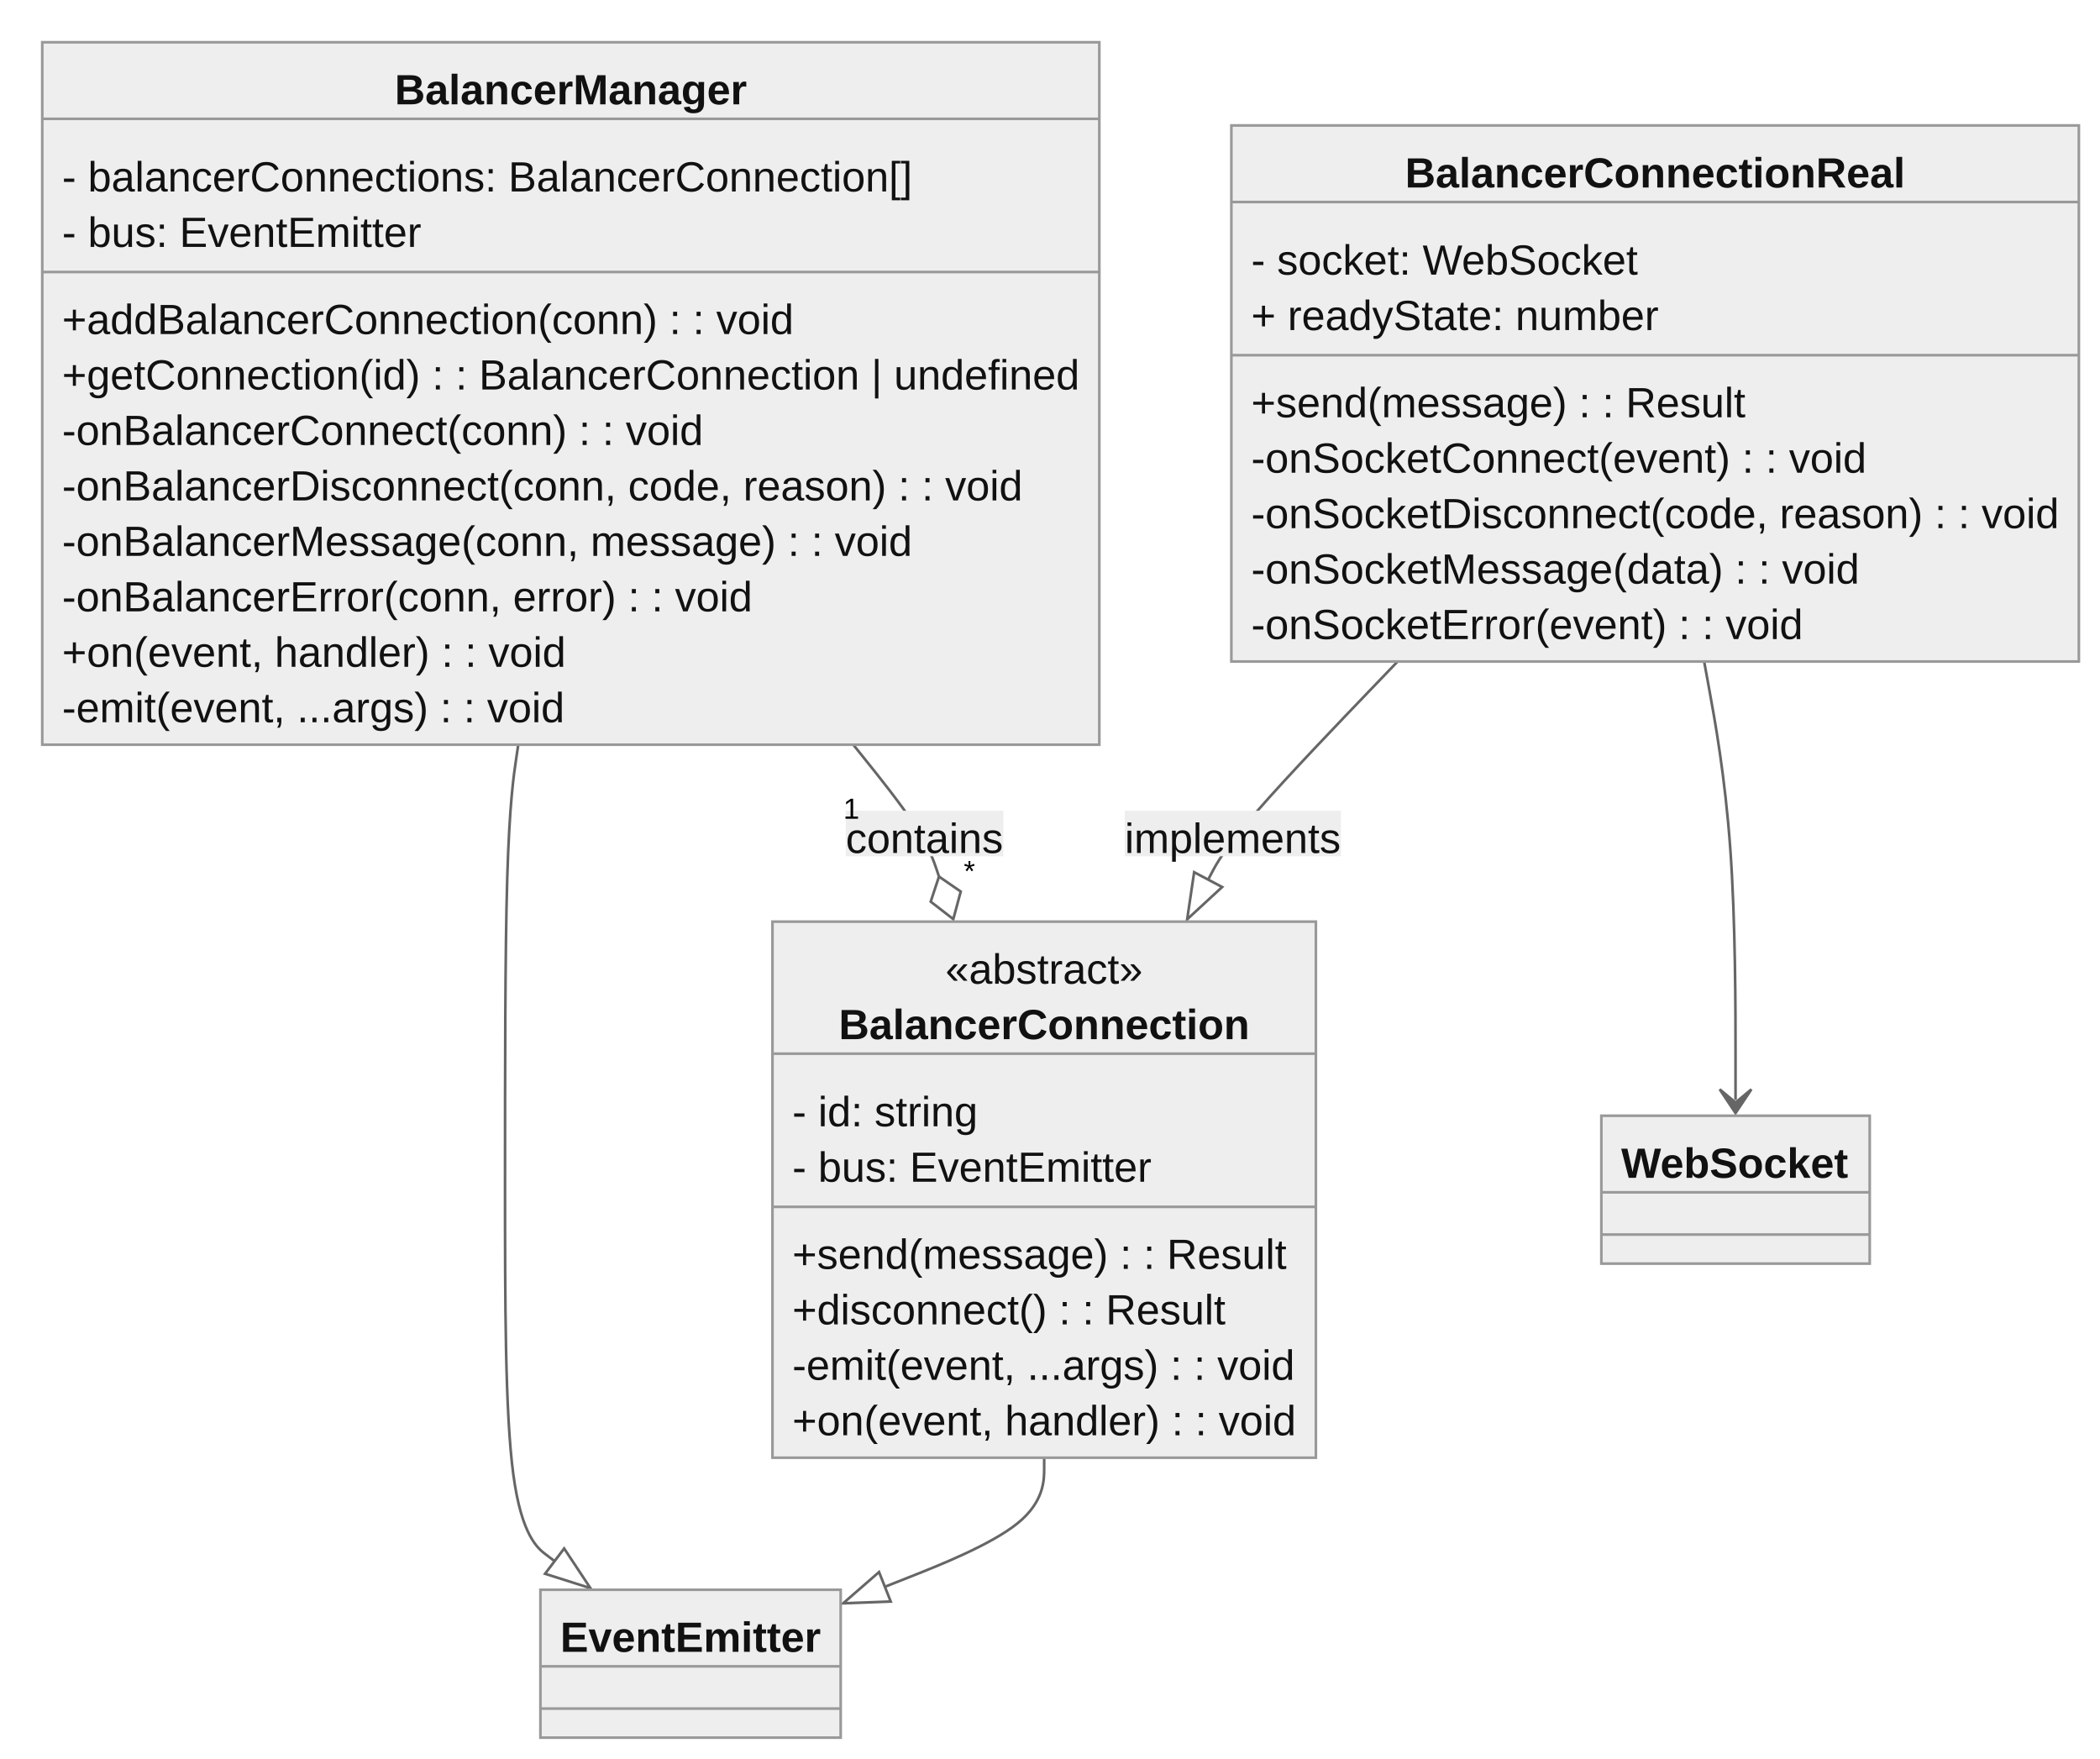
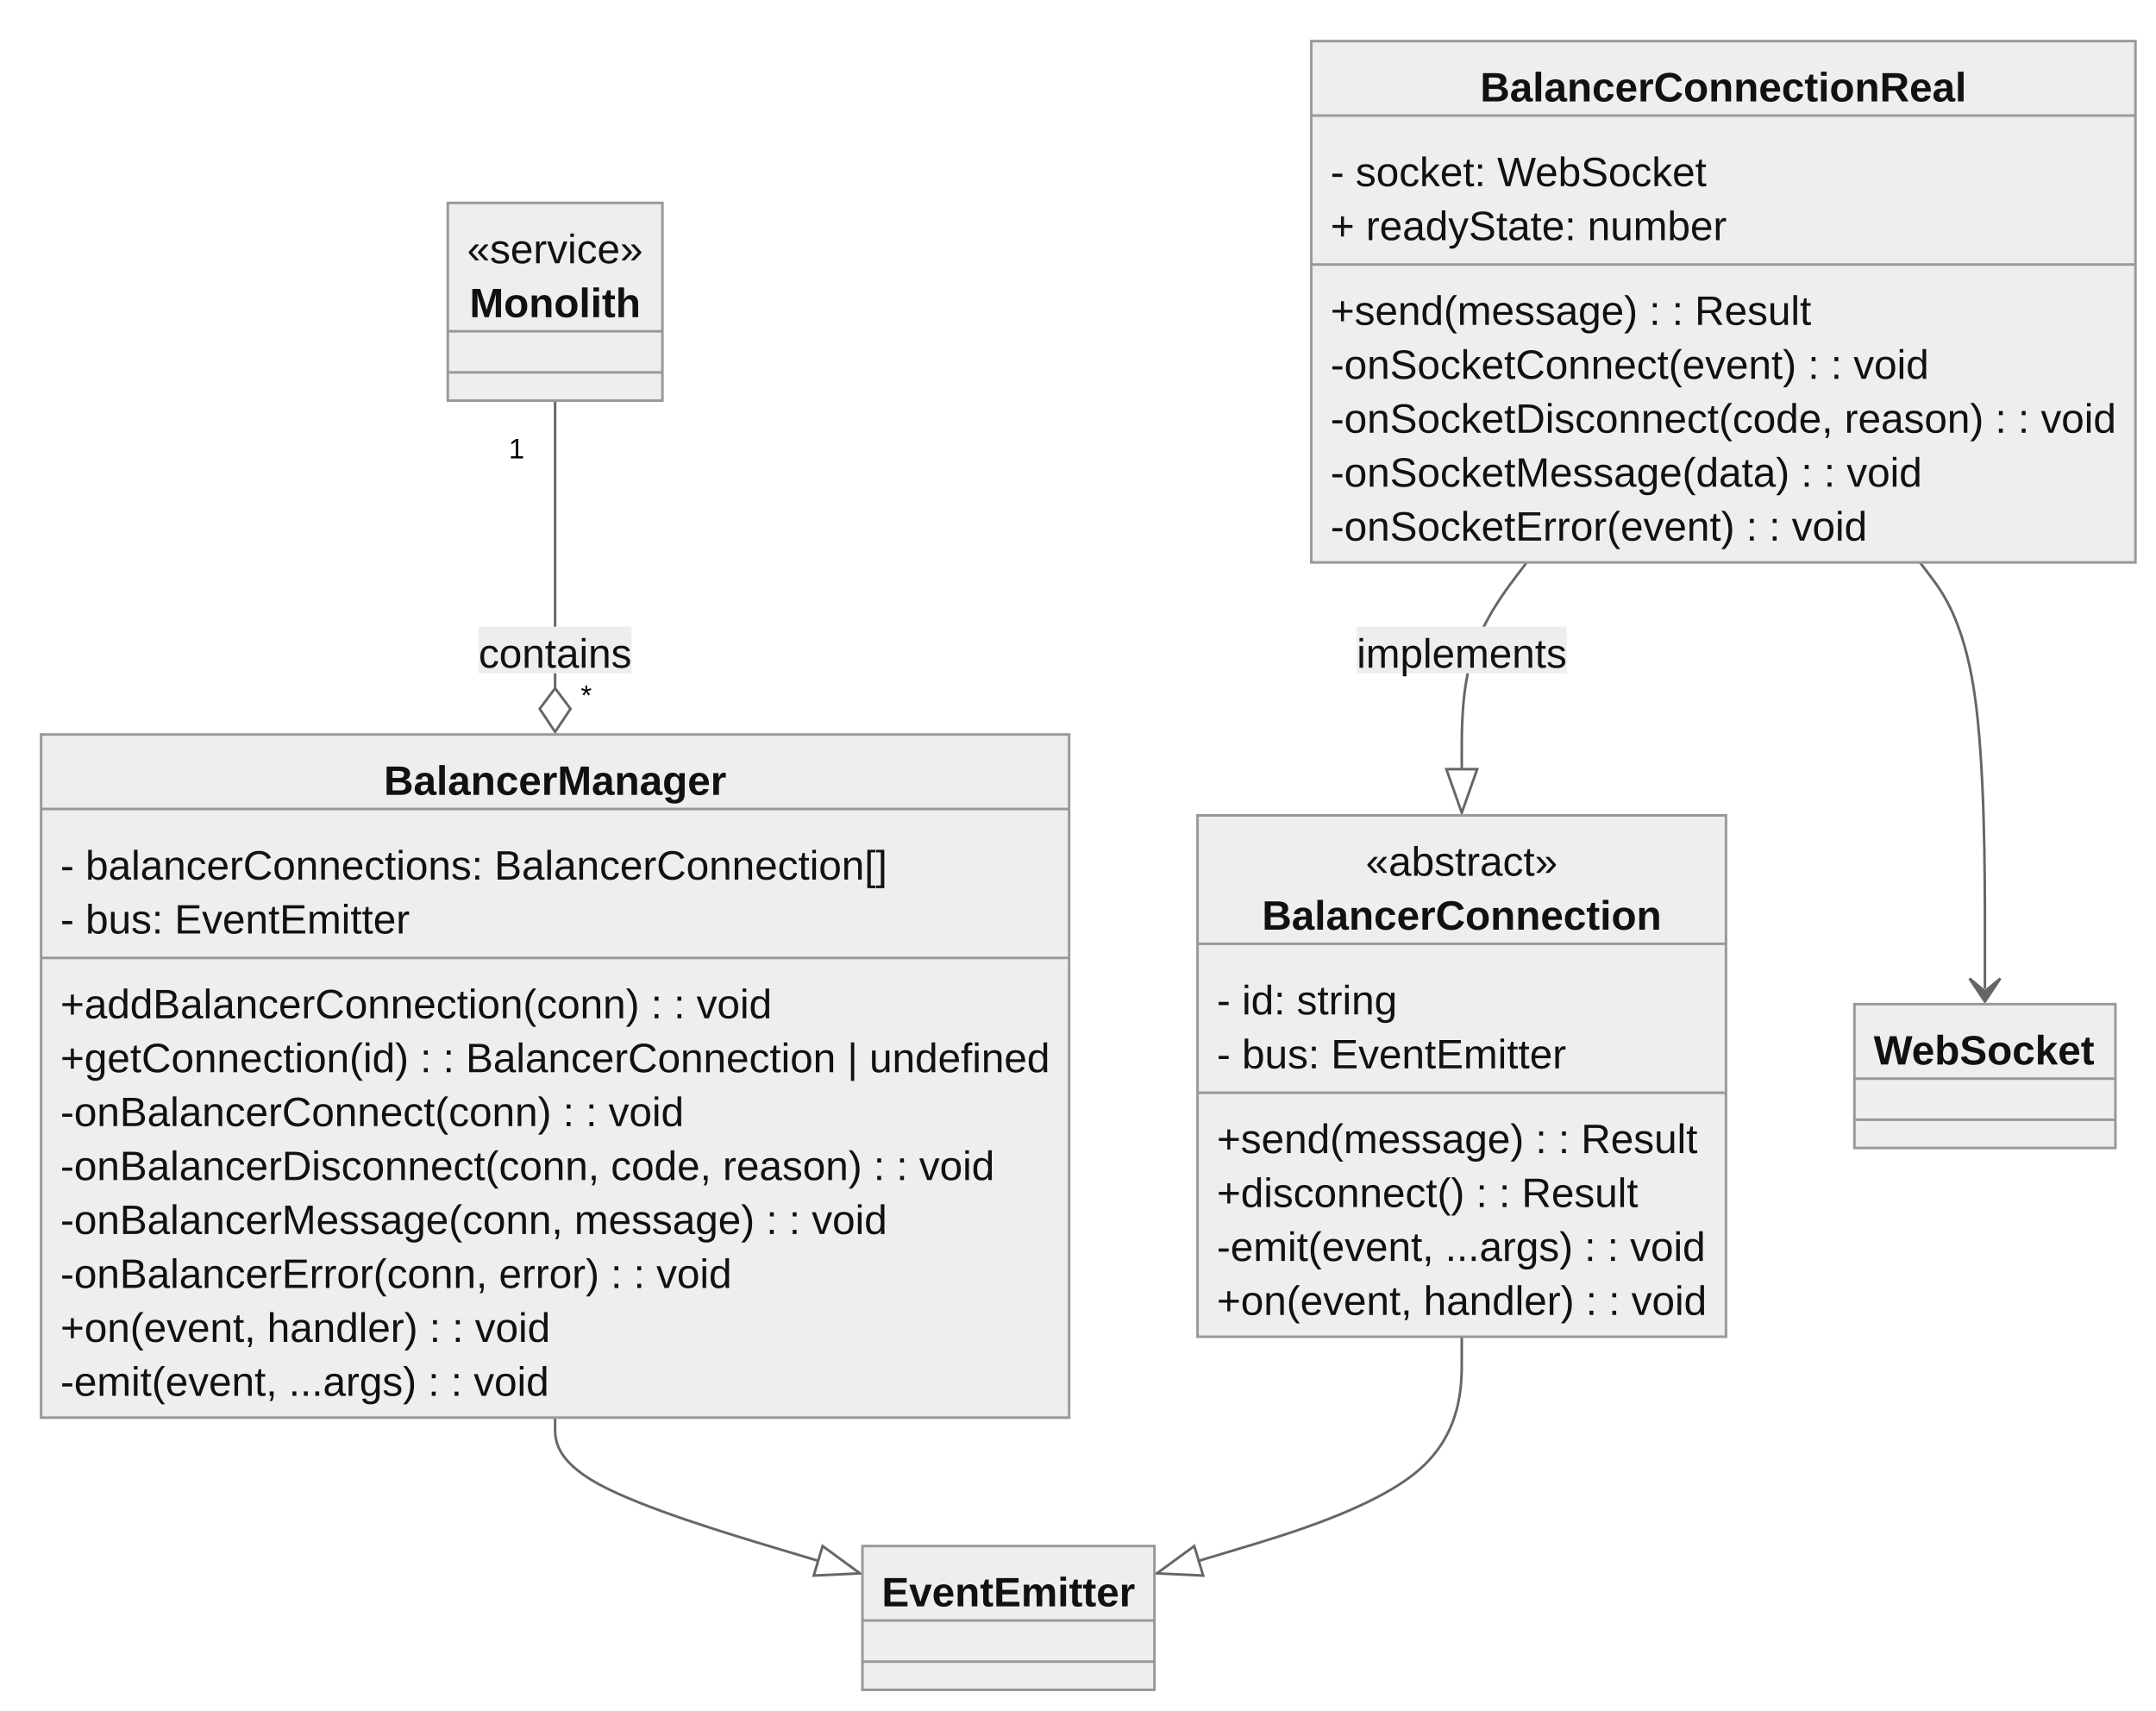
- <svg xmlns="http://www.w3.org/2000/svg" aria-roledescription="classDiagram" role="graphics-document document" viewBox="-8 -8 795.234 666" style="max-width: 795.234px; background-color: white;" width="100%" id="my-svg">
+ <svg xmlns="http://www.w3.org/2000/svg" aria-roledescription="classDiagram" role="graphics-document document" viewBox="-8 -8 839.508 666" style="max-width: 839.508px; background-color: white;" width="100%" id="my-svg">
  <style>#my-svg{font-family:"trebuchet ms",verdana,arial,sans-serif;font-size:16px;fill:#000000;}#my-svg .error-icon{fill:#552222;}#my-svg .error-text{fill:#552222;stroke:#552222;}#my-svg .edge-thickness-normal{stroke-width:2px;}#my-svg .edge-thickness-thick{stroke-width:3.5px;}#my-svg .edge-pattern-solid{stroke-dasharray:0;}#my-svg .edge-pattern-dashed{stroke-dasharray:3;}#my-svg .edge-pattern-dotted{stroke-dasharray:2;}#my-svg .marker{fill:#666;stroke:#666;}#my-svg .marker.cross{stroke:#666;}#my-svg svg{font-family:"trebuchet ms",verdana,arial,sans-serif;font-size:16px;}#my-svg g.classGroup text{fill:#999;stroke:none;font-family:"trebuchet ms",verdana,arial,sans-serif;font-size:10px;}#my-svg g.classGroup text .title{font-weight:bolder;}#my-svg .nodeLabel,#my-svg .edgeLabel{color:#111111;}#my-svg .edgeLabel .label rect{fill:#eee;}#my-svg .label text{fill:#111111;}#my-svg .edgeLabel .label span{background:#eee;}#my-svg .classTitle{font-weight:bolder;}#my-svg .node rect,#my-svg .node circle,#my-svg .node ellipse,#my-svg .node polygon,#my-svg .node path{fill:#eee;stroke:#999;stroke-width:1px;}#my-svg .divider{stroke:#999;stroke-width:1;}#my-svg g.clickable{cursor:pointer;}#my-svg g.classGroup rect{fill:#eee;stroke:#999;}#my-svg g.classGroup line{stroke:#999;stroke-width:1;}#my-svg .classLabel .box{stroke:none;stroke-width:0;fill:#eee;opacity:0.5;}#my-svg .classLabel .label{fill:#999;font-size:10px;}#my-svg .relation{stroke:#666;stroke-width:1;fill:none;}#my-svg .dashed-line{stroke-dasharray:3;}#my-svg .dotted-line{stroke-dasharray:1 2;}#my-svg #compositionStart,#my-svg .composition{fill:#666!important;stroke:#666!important;stroke-width:1;}#my-svg #compositionEnd,#my-svg .composition{fill:#666!important;stroke:#666!important;stroke-width:1;}#my-svg #dependencyStart,#my-svg .dependency{fill:#666!important;stroke:#666!important;stroke-width:1;}#my-svg #dependencyStart,#my-svg .dependency{fill:#666!important;stroke:#666!important;stroke-width:1;}#my-svg #extensionStart,#my-svg .extension{fill:transparent!important;stroke:#666!important;stroke-width:1;}#my-svg #extensionEnd,#my-svg .extension{fill:transparent!important;stroke:#666!important;stroke-width:1;}#my-svg #aggregationStart,#my-svg .aggregation{fill:transparent!important;stroke:#666!important;stroke-width:1;}#my-svg #aggregationEnd,#my-svg .aggregation{fill:transparent!important;stroke:#666!important;stroke-width:1;}#my-svg #lollipopStart,#my-svg .lollipop{fill:#eee!important;stroke:#666!important;stroke-width:1;}#my-svg #lollipopEnd,#my-svg .lollipop{fill:#eee!important;stroke:#666!important;stroke-width:1;}#my-svg .edgeTerminals{font-size:11px;}#my-svg .classTitleText{text-anchor:middle;font-size:18px;fill:#000000;}#my-svg :root{--mermaid-font-family:"trebuchet ms",verdana,arial,sans-serif;}</style>
  <g>
    <defs>
      <marker orient="auto" markerHeight="240" markerWidth="190" refY="7" refX="18" class="marker aggregation classDiagram" id="my-svg_classDiagram-aggregationStart">
        <path d="M 18,7 L9,13 L1,7 L9,1 Z" />
      </marker>
    </defs>
    <defs>
      <marker orient="auto" markerHeight="28" markerWidth="20" refY="7" refX="1" class="marker aggregation classDiagram" id="my-svg_classDiagram-aggregationEnd">
        <path d="M 18,7 L9,13 L1,7 L9,1 Z" />
      </marker>
    </defs>
    <defs>
      <marker orient="auto" markerHeight="240" markerWidth="190" refY="7" refX="18" class="marker extension classDiagram" id="my-svg_classDiagram-extensionStart">
        <path d="M 1,7 L18,13 V 1 Z" />
      </marker>
    </defs>
    <defs>
      <marker orient="auto" markerHeight="28" markerWidth="20" refY="7" refX="1" class="marker extension classDiagram" id="my-svg_classDiagram-extensionEnd">
        <path d="M 1,1 V 13 L18,7 Z" />
      </marker>
    </defs>
    <defs>
      <marker orient="auto" markerHeight="240" markerWidth="190" refY="7" refX="18" class="marker composition classDiagram" id="my-svg_classDiagram-compositionStart">
        <path d="M 18,7 L9,13 L1,7 L9,1 Z" />
      </marker>
    </defs>
    <defs>
      <marker orient="auto" markerHeight="28" markerWidth="20" refY="7" refX="1" class="marker composition classDiagram" id="my-svg_classDiagram-compositionEnd">
        <path d="M 18,7 L9,13 L1,7 L9,1 Z" />
      </marker>
    </defs>
    <defs>
      <marker orient="auto" markerHeight="240" markerWidth="190" refY="7" refX="6" class="marker dependency classDiagram" id="my-svg_classDiagram-dependencyStart">
        <path d="M 5,7 L9,13 L1,7 L9,1 Z" />
      </marker>
    </defs>
    <defs>
      <marker orient="auto" markerHeight="28" markerWidth="20" refY="7" refX="13" class="marker dependency classDiagram" id="my-svg_classDiagram-dependencyEnd">
        <path d="M 18,7 L9,13 L14,7 L9,1 Z" />
      </marker>
    </defs>
    <defs>
      <marker orient="auto" markerHeight="240" markerWidth="190" refY="7" refX="13" class="marker lollipop classDiagram" id="my-svg_classDiagram-lollipopStart">
        <circle r="6" cy="7" cx="7" fill="transparent" stroke="black" />
      </marker>
    </defs>
    <defs>
      <marker orient="auto" markerHeight="240" markerWidth="190" refY="7" refX="1" class="marker lollipop classDiagram" id="my-svg_classDiagram-lollipopEnd">
        <circle r="6" cy="7" cx="7" fill="transparent" stroke="black" />
      </marker>
    </defs>
    <g class="root">
      <g class="clusters" />
      <g class="edgePaths">
-         <path marker-end="url(#my-svg_classDiagram-extensionEnd)" style="fill:none" class="edge-pattern-solid relation" id="id1" d="M188.26,274L187.425,279.583C186.59,285.167,184.92,296.333,184.085,324.417C183.25,352.5,183.25,397.5,183.25,441.083C183.25,484.667,183.25,526.833,186.378,550.277C189.506,573.72,195.762,578.439,198.89,580.799L202.018,583.159" />
-         <path marker-end="url(#my-svg_classDiagram-extensionEnd)" style="fill:none" class="edge-pattern-solid relation" id="id2" d="M387.41,544L387.41,548.167C387.41,552.333,387.41,560.667,377.357,568.812C367.303,576.958,347.196,584.916,337.142,588.896L327.088,592.875" />
-         <path marker-end="url(#my-svg_classDiagram-extensionEnd)" style="fill:none" class="edge-pattern-solid relation" id="id3" d="M521.254,242.5L510.847,253.333C500.439,264.167,479.624,285.833,467.666,299.598C455.708,313.363,452.607,319.226,451.057,322.157L449.507,325.088" />
-         <path marker-end="url(#my-svg_classDiagram-dependencyEnd)" style="fill:none" class="edge-pattern-solid relation" id="id4" d="M637.33,242.5L639.312,253.333C641.293,264.167,645.256,285.833,647.237,313.5C649.219,341.167,649.219,374.833,649.219,391.667L649.219,408.5" />
-         <path marker-end="url(#my-svg_classDiagram-aggregationEnd)" style="fill:none" class="edge-pattern-solid relation" id="id5" d="M315.116,274L319.606,279.583C324.097,285.167,333.078,296.333,338.488,304.656C343.899,312.979,345.74,318.458,346.66,321.198L347.58,323.937" />
+         <path marker-end="url(#my-svg_classDiagram-aggregationEnd)" style="fill:none" class="edge-pattern-solid relation" id="id1" d="M208.148,148L208.148,164.083C208.148,180.167,208.148,212.333,208.148,231C208.148,249.667,208.148,254.833,208.148,257.417L208.148,260" />
+         <path marker-end="url(#my-svg_classDiagram-extensionEnd)" style="fill:none" class="edge-pattern-solid relation" id="id2" d="M208.148,544L208.148,548.167C208.148,552.333,208.148,560.667,225.22,569.959C242.291,579.251,276.434,589.503,293.505,594.628L310.577,599.754" />
+         <path marker-end="url(#my-svg_classDiagram-extensionEnd)" style="fill:none" class="edge-pattern-solid relation" id="id3" d="M561.188,512.5L561.188,521.917C561.188,531.333,561.188,550.167,544.116,564.709C527.045,579.251,492.902,589.503,475.831,594.628L458.759,599.754" />
+         <path marker-end="url(#my-svg_classDiagram-extensionEnd)" style="fill:none" class="edge-pattern-solid relation" id="id4" d="M586.462,211L582.249,216.583C578.037,222.167,569.612,233.333,565.4,246.75C561.188,260.167,561.188,275.833,561.188,283.667L561.188,291.5" />
+         <path marker-end="url(#my-svg_classDiagram-dependencyEnd)" style="fill:none" class="edge-pattern-solid relation" id="id5" d="M739.616,211L743.829,216.583C748.041,222.167,756.466,233.333,760.678,261C764.891,288.667,764.891,332.833,764.891,354.917L764.891,377" />
      </g>
      <g class="edgeLabels">
-         <g class="edgeLabel">
-           <g transform="translate(0, 0)" class="label">
-             <rect height="0" width="0" ry="0" rx="0" />
-             <text style="">
-               <tspan class="row" x="0" dy="1em" xml:space="preserve" />
-             </text>
-           </g>
-         </g>
-         <g class="edgeLabel">
-           <g transform="translate(0, 0)" class="label">
-             <rect height="0" width="0" ry="0" rx="0" />
-             <text style="">
-               <tspan class="row" x="0" dy="1em" xml:space="preserve" />
-             </text>
-           </g>
-         </g>
-         <g transform="translate(458.8086, 307.5)" class="edgeLabel">
-           <g transform="translate(-40.90625, -8.5)" class="label">
-             <rect height="17.244" width="81.882" ry="0" rx="0" />
-             <text style="">
-               <tspan class="row" x="0" dy="1em" xml:space="preserve">implements</tspan>
-             </text>
-           </g>
-         </g>
-         <g class="edgeLabel">
-           <g transform="translate(0, 0)" class="label">
-             <rect height="0" width="0" ry="0" rx="0" />
-             <text style="">
-               <tspan class="row" x="0" dy="1em" xml:space="preserve" />
-             </text>
-           </g>
-         </g>
-         <g transform="translate(342.0586, 307.5)" class="edgeLabel">
+         <g transform="translate(208.1484, 244.5)" class="edgeLabel">
          <g transform="translate(-29.79688, -8.5)" class="label">
-             <rect height="17.244" width="59.682" ry="0" rx="0" />
+             <rect height="18.204" width="59.581" ry="0" rx="0" />
            <text style="">
              <tspan class="row" x="0" dy="1em" xml:space="preserve">contains</tspan>
            </text>
          </g>
        </g>
-         <g transform="translate(314.3946, 297.0376)" class="edgeTerminals">
+         <g transform="translate(193.1484, 165.5)" class="edgeTerminals">
          <g transform="translate(-3.0625, -6)" class="inner">
            <text style="">
              <tspan class="row" x="0" dy="1em" xml:space="preserve">1</tspan>
            </text>
          </g>
        </g>
-         <g transform="translate(356.9588, 314.6343)" class="edgeTerminals">
+         <g transform="translate(218.1484, 255.5)" class="edgeTerminals">
          <g transform="translate(-2.5, -6)" class="inner" />
          <text style="">
            <tspan class="row" x="0" dy="1em" xml:space="preserve">*</tspan>
          </text>
        </g>
+         <g class="edgeLabel">
+           <g transform="translate(0, 0)" class="label">
+             <rect height="0" width="0" ry="0" rx="0" />
+             <text style="">
+               <tspan class="row" x="0" dy="1em" xml:space="preserve" />
+             </text>
+           </g>
+         </g>
+         <g class="edgeLabel">
+           <g transform="translate(0, 0)" class="label">
+             <rect height="0" width="0" ry="0" rx="0" />
+             <text style="">
+               <tspan class="row" x="0" dy="1em" xml:space="preserve" />
+             </text>
+           </g>
+         </g>
+         <g transform="translate(561.1875, 244.5)" class="edgeLabel">
+           <g transform="translate(-40.90625, -8.5)" class="label">
+             <rect height="18.204" width="81.784" ry="0" rx="0" />
+             <text style="">
+               <tspan class="row" x="0" dy="1em" xml:space="preserve">implements</tspan>
+             </text>
+           </g>
+         </g>
+         <g class="edgeLabel">
+           <g transform="translate(0, 0)" class="label">
+             <rect height="0" width="0" ry="0" rx="0" />
+             <text style="">
+               <tspan class="row" x="0" dy="1em" xml:space="preserve" />
+             </text>
+           </g>
+         </g>
      </g>
      <g class="nodes">
-         <g transform="translate(208.1484, 141)" id="classId-BalancerManager-0" class="node default">
+         <g transform="translate(208.1484, 109.5)" id="classId-Monolith-0" class="node default">
+           <rect height="77" width="83.578" y="-38.5" x="-41.789" class="outer title-state" />
+           <line y2="11.5" y1="11.5" x2="41.789" x1="-41.789" class="divider" />
+           <line y2="27.5" y1="27.5" x2="41.789" x1="-41.789" class="divider" />
+           <g class="label">
+             <text transform="translate( -34.28906, -31)" style="">
+               <tspan class="title-row" x="0" dy="1em" xml:space="preserve">«service»</tspan>
+             </text>
+             <text transform="translate( -33.32031, -10)" class="classTitle" style="">
+               <tspan class="title-row" x="0" dy="1em" xml:space="preserve">Monolith</tspan>
+             </text>
+           </g>
+         </g>
+         <g transform="translate(208.1484, 411)" id="classId-BalancerManager-1" class="node default">
          <rect height="266" width="400.297" y="-133" x="-200.148" class="outer title-state" />
          <line y2="-104" y1="-104" x2="200.148" x1="-200.148" class="divider" />
          <line y2="-46" y1="-46" x2="200.148" x1="-200.148" class="divider" />
          <g class="label">
            <text style="">
              <tspan class="title-row" x="0" dy="1em" xml:space="preserve" />
            </text>
            <text transform="translate( -66.69531, -125.5)" class="classTitle" style="">
              <tspan class="title-row" x="0" dy="1em" xml:space="preserve">BalancerManager</tspan>
            </text>
            <text transform="translate( -192.6484, -92.5)" style="">
              <tspan class="title-row" x="0" dy="1em" xml:space="preserve">- balancerConnections: BalancerConnection[]</tspan>
            </text>
            <text transform="translate( -192.6484, -71.5)" style="">
              <tspan class="title-row" x="0" dy="1em" xml:space="preserve">- bus: EventEmitter</tspan>
            </text>
            <text transform="translate( -192.6484, -38.5)" style="">
              <tspan class="title-row" x="0" dy="1em" xml:space="preserve">+addBalancerConnection(conn) : : void</tspan>
            </text>
            <text transform="translate( -192.6484, -17.5)" style="">
              <tspan class="title-row" x="0" dy="1em" xml:space="preserve">+getConnection(id) : : BalancerConnection | undefined</tspan>
            </text>
            <text transform="translate( -192.6484, 3.5)" style="">
              <tspan class="title-row" x="0" dy="1em" xml:space="preserve">-onBalancerConnect(conn) : : void</tspan>
            </text>
            <text transform="translate( -192.6484, 24.5)" style="">
              <tspan class="title-row" x="0" dy="1em" xml:space="preserve">-onBalancerDisconnect(conn, code, reason) : : void</tspan>
            </text>
            <text transform="translate( -192.6484, 45.5)" style="">
              <tspan class="title-row" x="0" dy="1em" xml:space="preserve">-onBalancerMessage(conn, message) : : void</tspan>
            </text>
            <text transform="translate( -192.6484, 66.5)" style="">
              <tspan class="title-row" x="0" dy="1em" xml:space="preserve">-onBalancerError(conn, error) : : void</tspan>
            </text>
            <text transform="translate( -192.6484, 87.5)" style="">
              <tspan class="title-row" x="0" dy="1em" xml:space="preserve">+on(event, handler) : : void</tspan>
            </text>
            <text transform="translate( -192.6484, 108.5)" style="">
              <tspan class="title-row" x="0" dy="1em" xml:space="preserve">-emit(event, ...args) : : void</tspan>
            </text>
          </g>
        </g>
-         <g transform="translate(387.4102, 442.5)" id="classId-BalancerConnection-1" class="node default">
+         <g transform="translate(561.1875, 411)" id="classId-BalancerConnection-2" class="node default">
          <rect height="203" width="205.781" y="-101.5" x="-102.891" class="outer title-state" />
          <line y2="-51.5" y1="-51.5" x2="102.891" x1="-102.891" class="divider" />
          <line y2="6.5" y1="6.5" x2="102.891" x1="-102.891" class="divider" />
          <g class="label">
            <text transform="translate( -37.40625, -94)" style="">
              <tspan class="title-row" x="0" dy="1em" xml:space="preserve">«abstract»</tspan>
            </text>
            <text transform="translate( -77.79688, -73)" class="classTitle" style="">
              <tspan class="title-row" x="0" dy="1em" xml:space="preserve">BalancerConnection</tspan>
            </text>
            <text transform="translate( -95.39062, -40)" style="">
              <tspan class="title-row" x="0" dy="1em" xml:space="preserve">- id: string</tspan>
            </text>
            <text transform="translate( -95.39062, -19)" style="">
              <tspan class="title-row" x="0" dy="1em" xml:space="preserve">- bus: EventEmitter</tspan>
            </text>
            <text transform="translate( -95.39062, 14)" style="">
              <tspan class="title-row" x="0" dy="1em" xml:space="preserve">+send(message) : : Result</tspan>
            </text>
            <text transform="translate( -95.39062, 35)" style="">
              <tspan class="title-row" x="0" dy="1em" xml:space="preserve">+disconnect() : : Result</tspan>
            </text>
            <text transform="translate( -95.39062, 56)" style="">
              <tspan class="title-row" x="0" dy="1em" xml:space="preserve">-emit(event, ...args) : : void</tspan>
            </text>
            <text transform="translate( -95.39062, 77)" style="">
              <tspan class="title-row" x="0" dy="1em" xml:space="preserve">+on(event, handler) : : void</tspan>
            </text>
          </g>
        </g>
-         <g transform="translate(618.7656, 141)" id="classId-BalancerConnectionReal-2" class="node default">
+         <g transform="translate(663.0391, 109.5)" id="classId-BalancerConnectionReal-3" class="node default">
          <rect height="203" width="320.938" y="-101.5" x="-160.469" class="outer title-state" />
          <line y2="-72.5" y1="-72.5" x2="160.469" x1="-160.469" class="divider" />
          <line y2="-14.5" y1="-14.5" x2="160.469" x1="-160.469" class="divider" />
          <g class="label">
            <text style="">
              <tspan class="title-row" x="0" dy="1em" xml:space="preserve" />
            </text>
            <text transform="translate( -94.69531, -94)" class="classTitle" style="">
              <tspan class="title-row" x="0" dy="1em" xml:space="preserve">BalancerConnectionReal</tspan>
            </text>
            <text transform="translate( -152.9688, -61)" style="">
              <tspan class="title-row" x="0" dy="1em" xml:space="preserve">- socket: WebSocket</tspan>
            </text>
            <text transform="translate( -152.9688, -40)" style="">
              <tspan class="title-row" x="0" dy="1em" xml:space="preserve">+ readyState: number</tspan>
            </text>
            <text transform="translate( -152.9688, -7)" style="">
              <tspan class="title-row" x="0" dy="1em" xml:space="preserve">+send(message) : : Result</tspan>
            </text>
            <text transform="translate( -152.9688, 14)" style="">
              <tspan class="title-row" x="0" dy="1em" xml:space="preserve">-onSocketConnect(event) : : void</tspan>
            </text>
            <text transform="translate( -152.9688, 35)" style="">
              <tspan class="title-row" x="0" dy="1em" xml:space="preserve">-onSocketDisconnect(code, reason) : : void</tspan>
            </text>
            <text transform="translate( -152.9688, 56)" style="">
              <tspan class="title-row" x="0" dy="1em" xml:space="preserve">-onSocketMessage(data) : : void</tspan>
            </text>
            <text transform="translate( -152.9688, 77)" style="">
              <tspan class="title-row" x="0" dy="1em" xml:space="preserve">-onSocketError(event) : : void</tspan>
            </text>
          </g>
        </g>
-         <g transform="translate(253.5, 622)" id="classId-EventEmitter-3" class="node default">
+         <g transform="translate(384.668, 622)" id="classId-EventEmitter-4" class="node default">
          <rect height="56" width="113.703" y="-28" x="-56.852" class="outer title-state" />
          <line y2="1" y1="1" x2="56.852" x1="-56.852" class="divider" />
          <line y2="17" y1="17" x2="56.852" x1="-56.852" class="divider" />
          <g class="label">
            <text style="">
              <tspan class="title-row" x="0" dy="1em" xml:space="preserve" />
            </text>
            <text transform="translate( -49.35156, -20.5)" class="classTitle" style="">
              <tspan class="title-row" x="0" dy="1em" xml:space="preserve">EventEmitter</tspan>
            </text>
          </g>
        </g>
-         <g transform="translate(649.2188, 442.5)" id="classId-WebSocket-4" class="node default">
+         <g transform="translate(764.8906, 411)" id="classId-WebSocket-5" class="node default">
          <rect height="56" width="101.625" y="-28" x="-50.812" class="outer title-state" />
          <line y2="1" y1="1" x2="50.812" x1="-50.812" class="divider" />
          <line y2="17" y1="17" x2="50.812" x1="-50.812" class="divider" />
          <g class="label">
            <text style="">
              <tspan class="title-row" x="0" dy="1em" xml:space="preserve" />
            </text>
            <text transform="translate( -43.3125, -20.5)" class="classTitle" style="">
              <tspan class="title-row" x="0" dy="1em" xml:space="preserve">WebSocket</tspan>
            </text>
          </g>
        </g>
      </g>
    </g>
  </g>
</svg>
